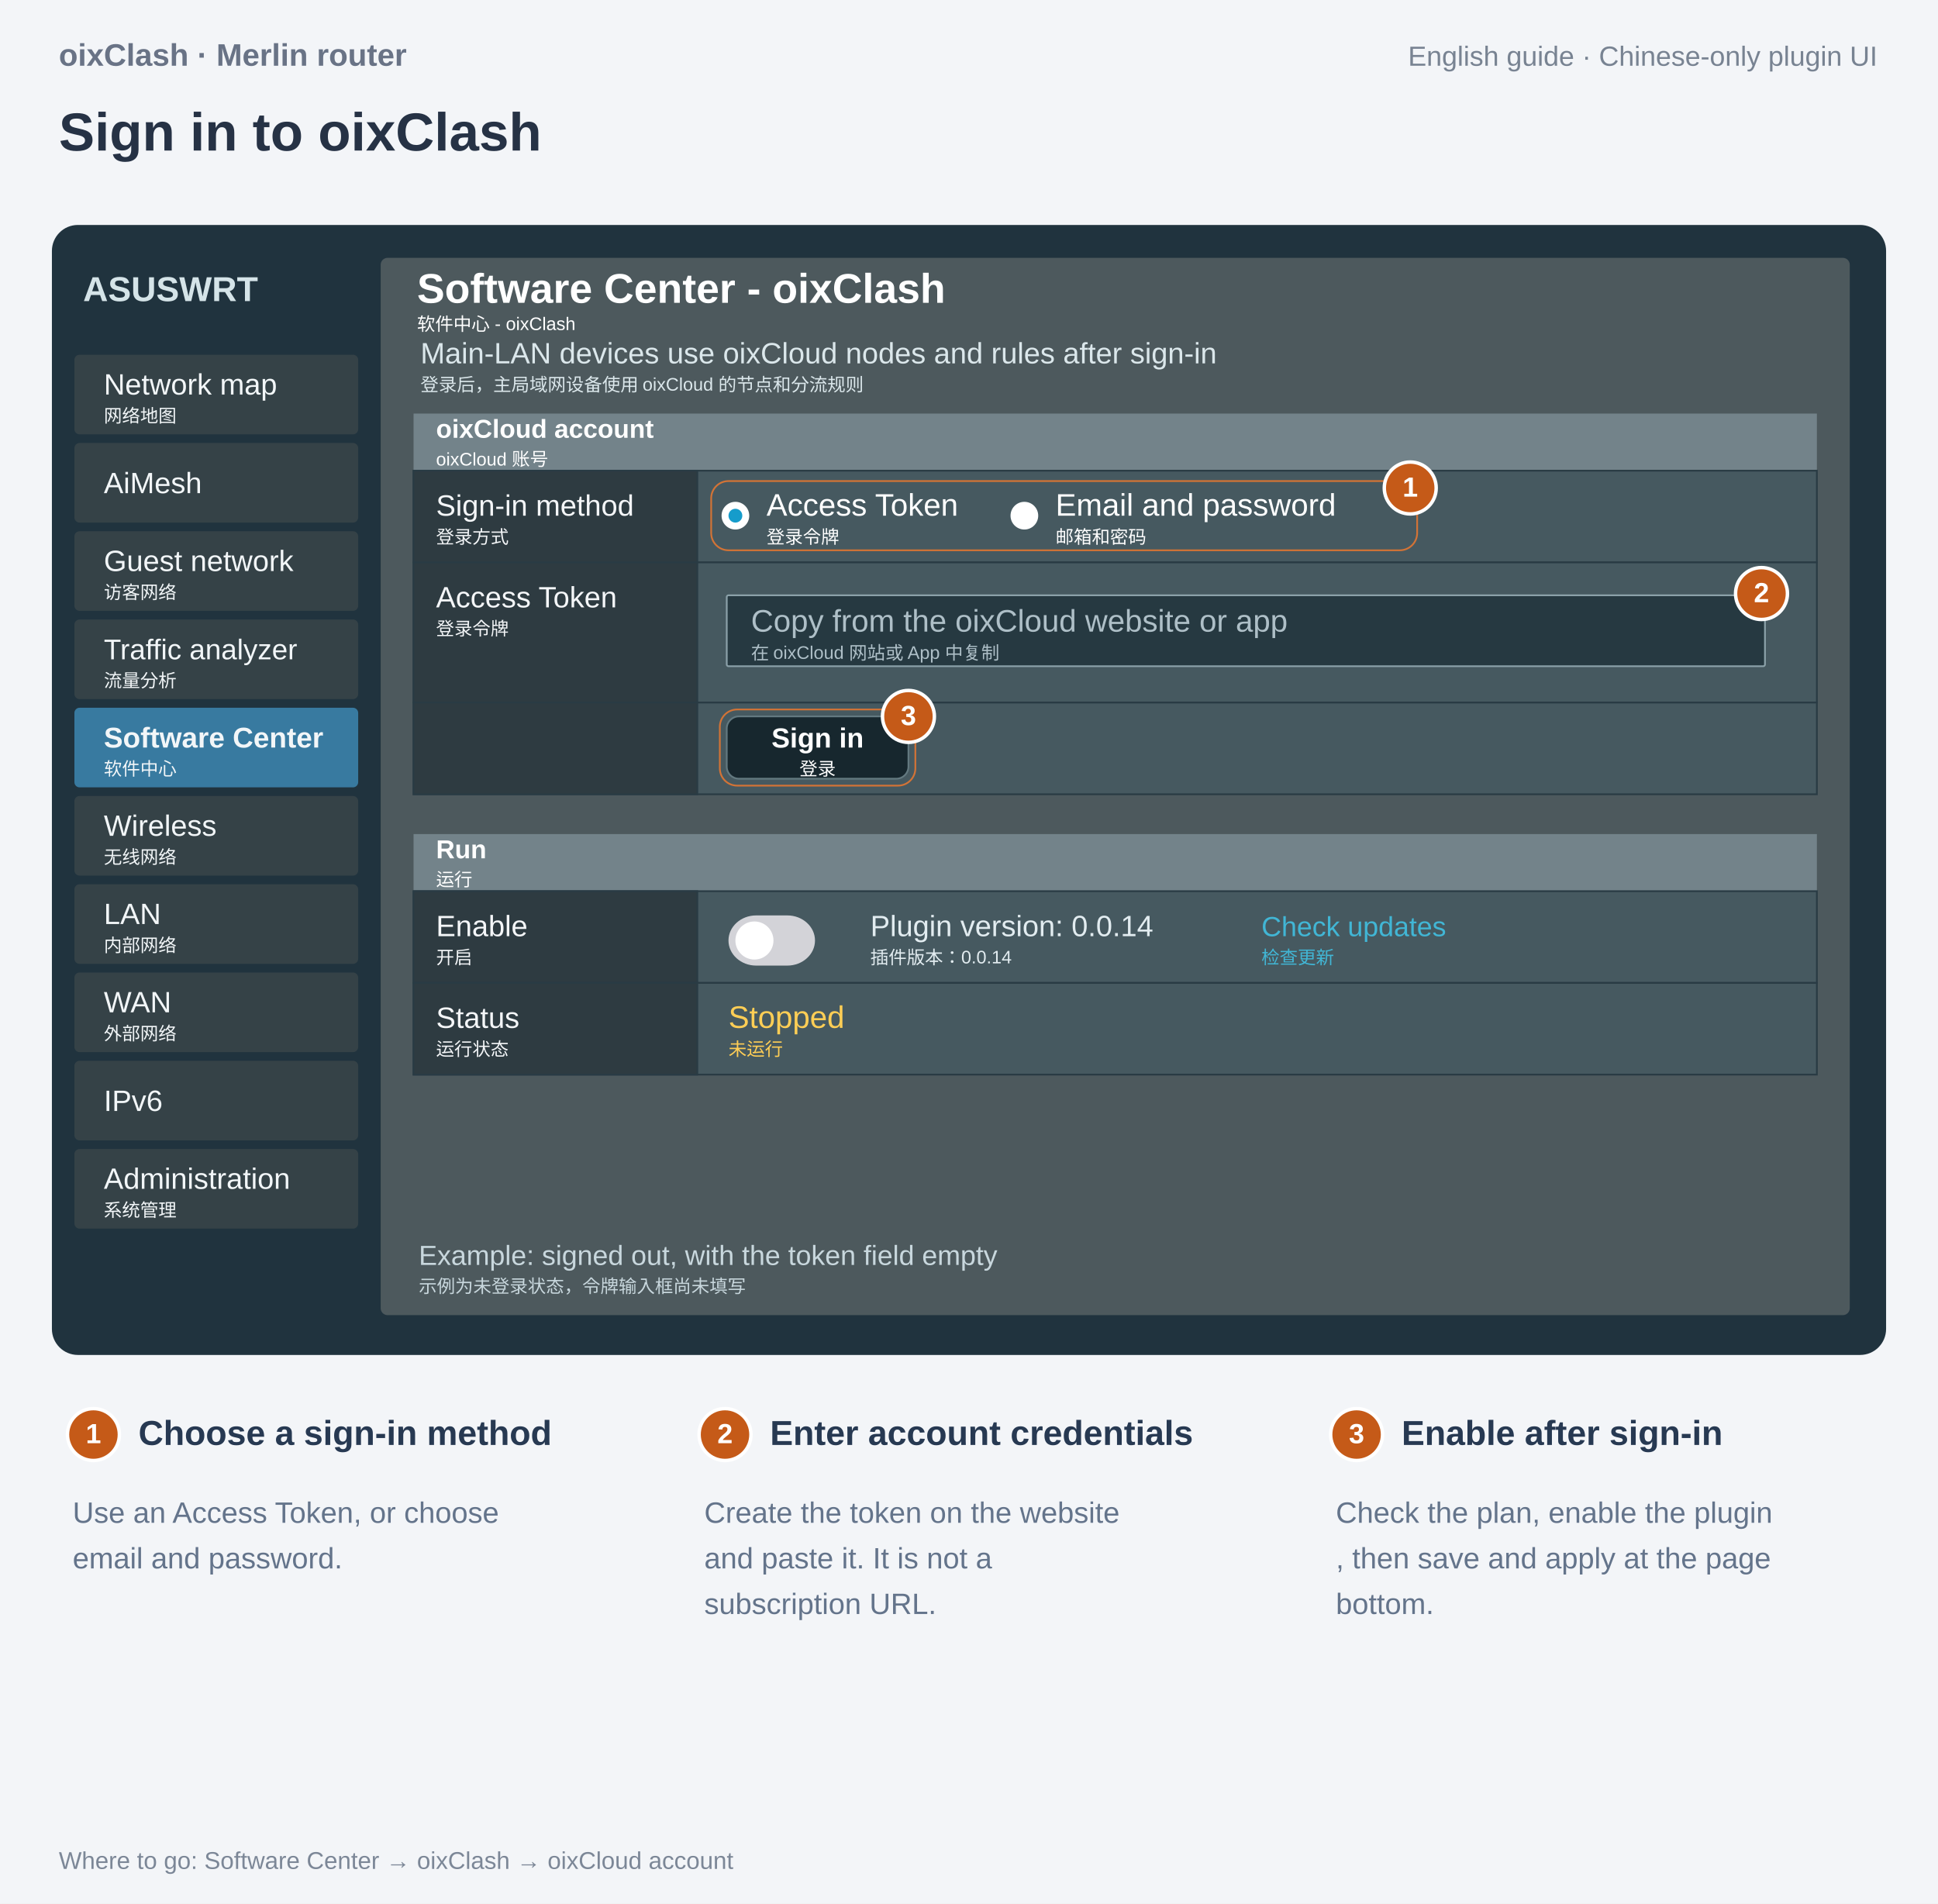
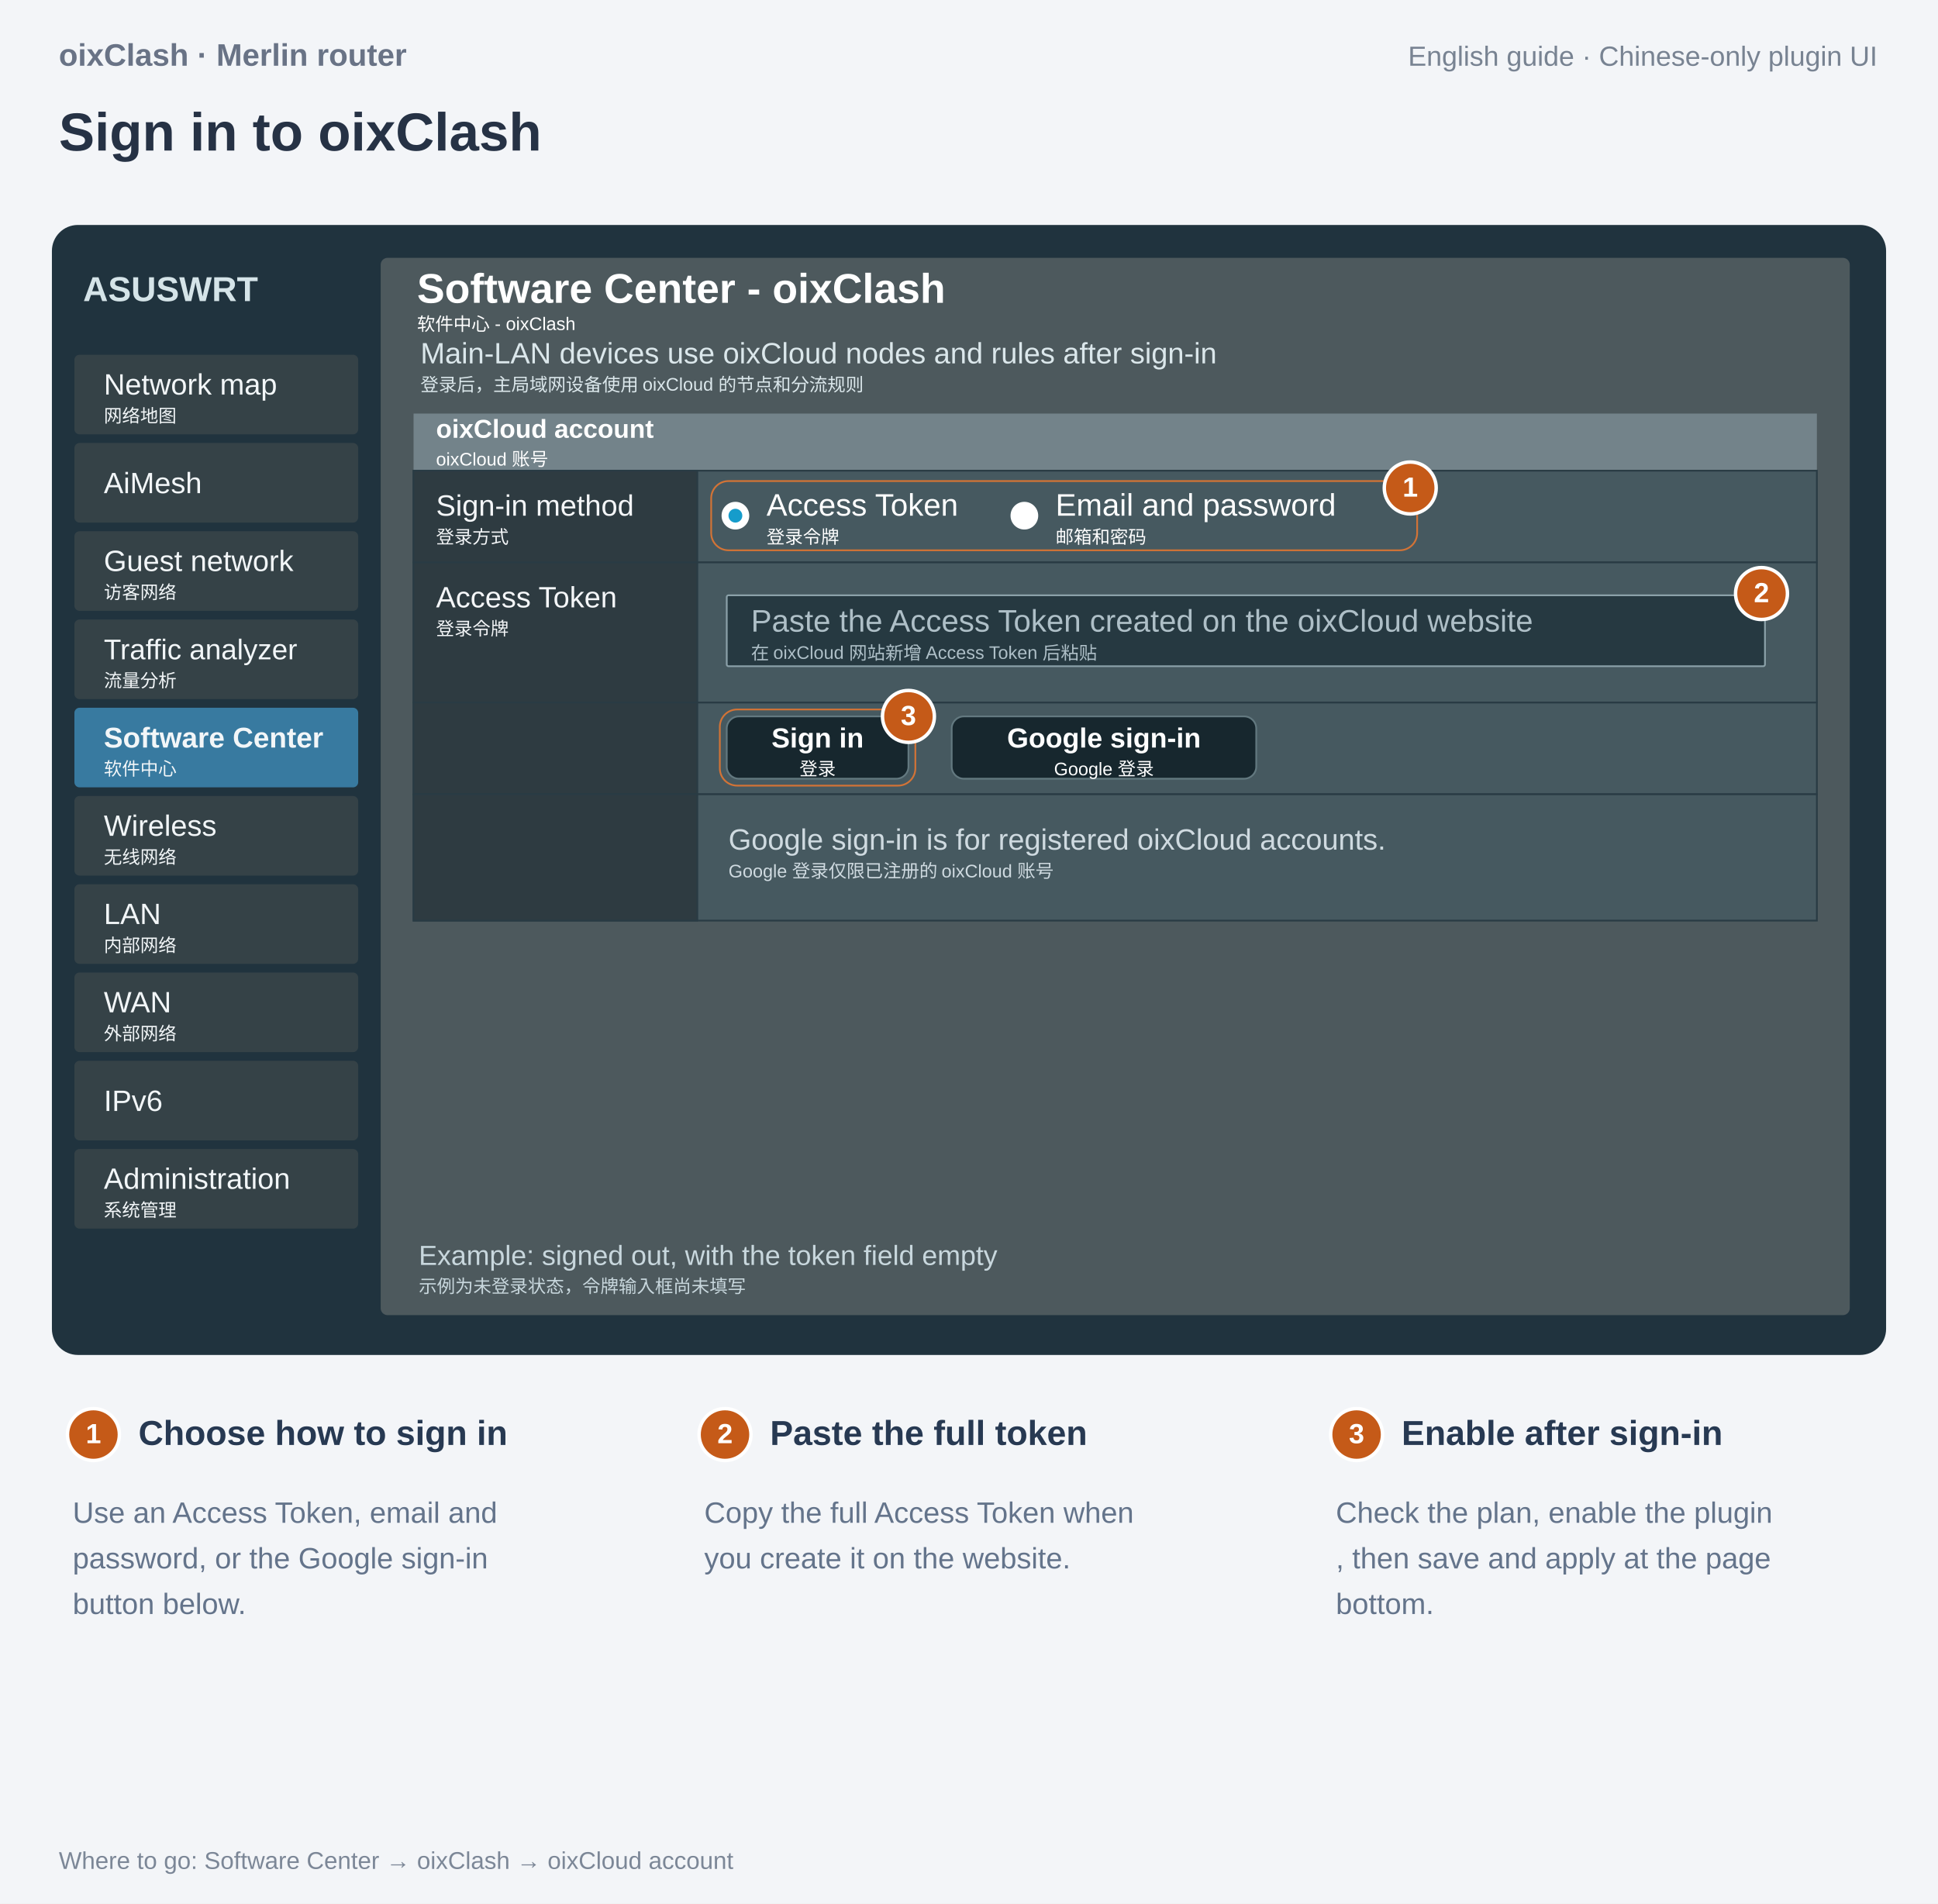
<svg xmlns="http://www.w3.org/2000/svg" width="1120" height="1100" viewBox="0 0 1120 1100" role="img" aria-labelledby="title desc">
  <g font-family="-apple-system,BlinkMacSystemFont,'PingFang SC','Segoe UI',Arial,sans-serif">
    <rect x="0" y="0" width="1120" height="1100" rx="0" fill="#f3f5f8" stroke="none" />
    <text x="34" y="38" font-size="18" fill="#697386" font-weight="600" text-anchor="start">oixClash · Merlin router</text>
    <text x="1085" y="38" font-size="16" fill="#788392" font-weight="500" text-anchor="end">English guide · Chinese-only plugin UI</text>
    <text x="34" y="87" font-size="31" fill="#263245" font-weight="700" text-anchor="start">Sign in to oixClash</text>
    <rect x="30" y="130" width="1060" height="653" rx="15" fill="#20333e" stroke="none" />
    <rect x="220" y="149" width="849" height="611" rx="4" fill="#4d595d" stroke="none" />
    <text x="48" y="174" font-size="20" fill="#d5e4e8" font-weight="700" text-anchor="start">ASUSWRT</text>
    <text x="241" y="175" font-size="24" fill="#fff" font-weight="600" text-anchor="start">Software Center - oixClash</text>
    <text x="241" y="191" font-size="10.5" fill="#fff" font-weight="400" text-anchor="start">软件中心 - oixClash</text>
    <rect x="43" y="205" width="164" height="46" rx="3" fill="#354247" stroke="none" />
    <text x="60" y="228" font-size="17" fill="#f2f6f8" font-weight="400" text-anchor="start">Network map</text>
    <text x="60" y="244" font-size="10.5" fill="#f2f6f8" font-weight="400" text-anchor="start">网络地图</text>
    <rect x="43" y="256" width="164" height="46" rx="3" fill="#354247" stroke="none" />
    <text x="60" y="285" font-size="17" fill="#f2f6f8" font-weight="400" text-anchor="start">AiMesh</text>
    <rect x="43" y="307" width="164" height="46" rx="3" fill="#354247" stroke="none" />
    <text x="60" y="330" font-size="17" fill="#f2f6f8" font-weight="400" text-anchor="start">Guest network</text>
    <text x="60" y="346" font-size="10.5" fill="#f2f6f8" font-weight="400" text-anchor="start">访客网络</text>
    <rect x="43" y="358" width="164" height="46" rx="3" fill="#354247" stroke="none" />
    <text x="60" y="381" font-size="16.486" fill="#f2f6f8" font-weight="400" text-anchor="start">Traffic analyzer</text>
    <text x="60" y="397" font-size="10.5" fill="#f2f6f8" font-weight="400" text-anchor="start">流量分析</text>
    <rect x="43" y="409" width="164" height="46" rx="3" fill="#387aa0" stroke="none" />
    <text x="60" y="432" font-size="16.546" fill="#f2f6f8" font-weight="600" text-anchor="start">Software Center</text>
    <text x="60" y="448" font-size="10.5" fill="#f2f6f8" font-weight="400" text-anchor="start">软件中心</text>
    <rect x="43" y="460" width="164" height="46" rx="3" fill="#354247" stroke="none" />
    <text x="60" y="483" font-size="17" fill="#f2f6f8" font-weight="400" text-anchor="start">Wireless</text>
    <text x="60" y="499" font-size="10.5" fill="#f2f6f8" font-weight="400" text-anchor="start">无线网络</text>
    <rect x="43" y="511" width="164" height="46" rx="3" fill="#354247" stroke="none" />
    <text x="60" y="534" font-size="17" fill="#f2f6f8" font-weight="400" text-anchor="start">LAN</text>
    <text x="60" y="550" font-size="10.5" fill="#f2f6f8" font-weight="400" text-anchor="start">内部网络</text>
    <rect x="43" y="562" width="164" height="46" rx="3" fill="#354247" stroke="none" />
    <text x="60" y="585" font-size="17" fill="#f2f6f8" font-weight="400" text-anchor="start">WAN</text>
    <text x="60" y="601" font-size="10.5" fill="#f2f6f8" font-weight="400" text-anchor="start">外部网络</text>
    <rect x="43" y="613" width="164" height="46" rx="3" fill="#354247" stroke="none" />
    <text x="60" y="642" font-size="17" fill="#f2f6f8" font-weight="400" text-anchor="start">IPv6</text>
    <rect x="43" y="664" width="164" height="46" rx="3" fill="#354247" stroke="none" />
    <text x="60" y="687" font-size="17" fill="#f2f6f8" font-weight="400" text-anchor="start">Administration</text>
    <text x="60" y="703" font-size="10.5" fill="#f2f6f8" font-weight="400" text-anchor="start">系统管理</text>
    <text x="243" y="210" font-size="17" fill="#dbe7eb" font-weight="400" text-anchor="start">Main-LAN devices use oixCloud nodes and rules after sign-in</text>
    <text x="243" y="226" font-size="10.5" fill="#dbe7eb" font-weight="400" text-anchor="start">登录后，主局域网设备使用 oixCloud 的节点和分流规则</text>
    <rect x="239" y="239" width="811" height="33" rx="0" fill="#73838a" stroke="none" />
    <text x="252" y="253" font-size="15" fill="#fff" font-weight="600" text-anchor="start">oixCloud account</text>
    <text x="252" y="269" font-size="10.5" fill="#fff" font-weight="400" text-anchor="start">oixCloud 账号</text>
    <rect x="239" y="272" width="811" height="53" rx="0" fill="#465960" stroke="#293b44" />
    <rect x="239" y="272" width="164" height="53" rx="0" fill="#2e3b41" stroke="#293b44" />
    <text x="252" y="298" font-size="17" fill="#f4f6f8" font-weight="400" text-anchor="start">Sign-in method</text>
    <text x="252" y="314" font-size="10.5" fill="#f4f6f8" font-weight="400" text-anchor="start">登录方式</text>
    <circle cx="425" cy="298" r="8" fill="#fff" stroke="none" stroke-width="1" />
    <circle cx="425" cy="298" r="4" fill="#169ccb" stroke="none" stroke-width="1" />
    <text x="443" y="298" font-size="18" fill="#fff" font-weight="400" text-anchor="start">Access Token</text>
    <text x="443" y="314" font-size="10.5" fill="#fff" font-weight="400" text-anchor="start">登录令牌</text>
    <circle cx="592" cy="298" r="8" fill="#fff" stroke="none" stroke-width="1" />
    <text x="610" y="298" font-size="18" fill="#fff" font-weight="400" text-anchor="start">Email and password</text>
    <text x="610" y="314" font-size="10.5" fill="#fff" font-weight="400" text-anchor="start">邮箱和密码</text>
    <rect x="411" y="278" width="408" height="40" rx="10" fill="none" stroke="#d27336" />
    <circle cx="815" cy="282" r="15" fill="#c55a18" stroke="#fff" stroke-width="2" />
    <text x="815" y="287" font-size="16" fill="#fff" font-weight="700" text-anchor="middle">1</text>
    <rect x="239" y="325" width="811" height="81" rx="0" fill="#465960" stroke="#293b44" />
    <rect x="239" y="325" width="164" height="81" rx="0" fill="#2e3b41" stroke="#293b44" />
    <text x="252" y="351" font-size="17" fill="#f4f6f8" font-weight="400" text-anchor="start">Access Token</text>
    <text x="252" y="367" font-size="10.5" fill="#f4f6f8" font-weight="400" text-anchor="start">登录令牌</text>
    <rect x="420" y="344" width="600" height="41" rx="1" fill="#263941" stroke="#8ba1a9" />
-     <text x="434" y="365" font-size="18" fill="#aebfc7" font-weight="400" text-anchor="start">Copy from the oixCloud website or app</text>
-     <text x="434" y="381" font-size="10.5" fill="#aebfc7" font-weight="400" text-anchor="start">在 oixCloud 网站或 App 中复制</text>
+     <text x="434" y="365" font-size="18" fill="#aebfc7" font-weight="400" text-anchor="start">Paste the Access Token created on the oixCloud website</text>
+     <text x="434" y="381" font-size="10.5" fill="#aebfc7" font-weight="400" text-anchor="start">在 oixCloud 网站新增 Access Token 后粘贴</text>
    <circle cx="1018" cy="343" r="15" fill="#c55a18" stroke="#fff" stroke-width="2" />
    <text x="1018" y="348" font-size="16" fill="#fff" font-weight="700" text-anchor="middle">2</text>
    <rect x="239" y="406" width="811" height="53" rx="0" fill="#465960" stroke="#293b44" />
    <rect x="239" y="406" width="164" height="53" rx="0" fill="#2e3b41" stroke="#293b44" />
    <text x="252" y="438" font-size="17" fill="#f4f6f8" font-weight="400" text-anchor="start" />
    <rect x="420" y="414" width="105" height="36" rx="7" fill="#17272e" stroke="#637980" />
    <text x="472.5" y="432" font-size="16" fill="#fff" font-weight="600" text-anchor="middle">Sign in</text>
    <text x="472.5" y="448" font-size="10.5" fill="#fff" font-weight="400" text-anchor="middle">登录</text>
    <rect x="416" y="410" width="113" height="44" rx="10" fill="none" stroke="#d27336" />
    <circle cx="525" cy="414" r="15" fill="#c55a18" stroke="#fff" stroke-width="2" />
    <text x="525" y="419" font-size="16" fill="#fff" font-weight="700" text-anchor="middle">3</text>
-     <rect x="239" y="482" width="811" height="33" rx="0" fill="#73838a" stroke="none" />
-     <text x="252" y="496" font-size="15" fill="#fff" font-weight="600" text-anchor="start">Run</text>
-     <text x="252" y="512" font-size="10.5" fill="#fff" font-weight="400" text-anchor="start">运行</text>
-     <rect x="239" y="515" width="811" height="53" rx="0" fill="#465960" stroke="#293b44" />
-     <rect x="239" y="515" width="164" height="53" rx="0" fill="#2e3b41" stroke="#293b44" />
-     <text x="252" y="541" font-size="17" fill="#f4f6f8" font-weight="400" text-anchor="start">Enable</text>
-     <text x="252" y="557" font-size="10.5" fill="#f4f6f8" font-weight="400" text-anchor="start">开启</text>
-     <rect x="421" y="529" width="50" height="29" rx="16" fill="#d3d3d8" stroke="none" />
-     <circle cx="436" cy="543.5" r="11" fill="#fff" stroke="none" stroke-width="1" />
-     <text x="503" y="541" font-size="17" fill="#e2ecf0" font-weight="400" text-anchor="start">Plugin version: 0.0.14</text>
-     <text x="503" y="557" font-size="10.5" fill="#e2ecf0" font-weight="400" text-anchor="start">插件版本：0.0.14</text>
-     <text x="729" y="541" font-size="16" fill="#41b6d5" font-weight="400" text-anchor="start">Check updates</text>
-     <text x="729" y="557" font-size="10.5" fill="#41b6d5" font-weight="400" text-anchor="start">检查更新</text>
-     <rect x="239" y="568" width="811" height="53" rx="0" fill="#465960" stroke="#293b44" />
-     <rect x="239" y="568" width="164" height="53" rx="0" fill="#2e3b41" stroke="#293b44" />
-     <text x="252" y="594" font-size="17" fill="#f4f6f8" font-weight="400" text-anchor="start">Status</text>
-     <text x="252" y="610" font-size="10.5" fill="#f4f6f8" font-weight="400" text-anchor="start">运行状态</text>
-     <text x="421" y="594" font-size="18" fill="#ffce55" font-weight="400" text-anchor="start">Stopped</text>
-     <text x="421" y="610" font-size="10.5" fill="#ffce55" font-weight="400" text-anchor="start">未运行</text>
+     <rect x="550" y="414" width="176" height="36" rx="7" fill="#17272e" stroke="#637980" />
+     <text x="638" y="432" font-size="16" fill="#fff" font-weight="600" text-anchor="middle">Google sign-in</text>
+     <text x="638" y="448" font-size="10.5" fill="#fff" font-weight="400" text-anchor="middle">Google 登录</text>
+     <rect x="239" y="459" width="811" height="73" rx="0" fill="#465960" stroke="#293b44" />
+     <rect x="239" y="459" width="164" height="73" rx="0" fill="#2e3b41" stroke="#293b44" />
+     <text x="252" y="491" font-size="17" fill="#f4f6f8" font-weight="400" text-anchor="start" />
+     <text x="421" y="491" font-size="17" fill="#cfdae0" font-weight="400" text-anchor="start">Google sign-in is for registered oixCloud accounts.</text>
+     <text x="421" y="507" font-size="10.5" fill="#cfdae0" font-weight="400" text-anchor="start">Google 登录仅限已注册的 oixCloud 账号</text>
    <text x="242" y="731" font-size="16" fill="#c8d7dd" font-weight="400" text-anchor="start">Example: signed out, with the token field empty</text>
    <text x="242" y="747" font-size="10.5" fill="#c8d7dd" font-weight="400" text-anchor="start">示例为未登录状态，令牌输入框尚未填写</text>
    <circle cx="54" cy="829" r="15" fill="#c55a18" stroke="#fff" stroke-width="2" />
    <text x="54" y="834" font-size="16" fill="#fff" font-weight="700" text-anchor="middle">1</text>
-     <text x="80" y="835" font-size="20" fill="#273952" font-weight="600" text-anchor="start">Choose a sign-in method</text>
-     <text x="42" y="880" font-size="17" fill="#64748b" font-weight="400" text-anchor="start">Use an Access Token, or choose</text>
-     <text x="42" y="906.35" font-size="17" fill="#64748b" font-weight="400" text-anchor="start">email and password.</text>
+     <text x="80" y="835" font-size="20" fill="#273952" font-weight="600" text-anchor="start">Choose how to sign in</text>
+     <text x="42" y="880" font-size="17" fill="#64748b" font-weight="400" text-anchor="start">Use an Access Token, email and</text>
+     <text x="42" y="906.35" font-size="17" fill="#64748b" font-weight="400" text-anchor="start">password, or the Google sign-in</text>
+     <text x="42" y="932.7" font-size="17" fill="#64748b" font-weight="400" text-anchor="start">button below.</text>
    <circle cx="419" cy="829" r="15" fill="#c55a18" stroke="#fff" stroke-width="2" />
    <text x="419" y="834" font-size="16" fill="#fff" font-weight="700" text-anchor="middle">2</text>
-     <text x="445" y="835" font-size="20" fill="#273952" font-weight="600" text-anchor="start">Enter account credentials</text>
-     <text x="407" y="880" font-size="17" fill="#64748b" font-weight="400" text-anchor="start">Create the token on the website</text>
-     <text x="407" y="906.35" font-size="17" fill="#64748b" font-weight="400" text-anchor="start">and paste it. It is not a</text>
-     <text x="407" y="932.7" font-size="17" fill="#64748b" font-weight="400" text-anchor="start">subscription URL.</text>
+     <text x="445" y="835" font-size="20" fill="#273952" font-weight="600" text-anchor="start">Paste the full token</text>
+     <text x="407" y="880" font-size="17" fill="#64748b" font-weight="400" text-anchor="start">Copy the full Access Token when</text>
+     <text x="407" y="906.35" font-size="17" fill="#64748b" font-weight="400" text-anchor="start">you create it on the website.</text>
    <circle cx="784" cy="829" r="15" fill="#c55a18" stroke="#fff" stroke-width="2" />
    <text x="784" y="834" font-size="16" fill="#fff" font-weight="700" text-anchor="middle">3</text>
    <text x="810" y="835" font-size="20" fill="#273952" font-weight="600" text-anchor="start">Enable after sign-in</text>
    <text x="772" y="880" font-size="17" fill="#64748b" font-weight="400" text-anchor="start">Check the plan, enable the plugin</text>
    <text x="772" y="906.35" font-size="17" fill="#64748b" font-weight="400" text-anchor="start">, then save and apply at the page</text>
    <text x="772" y="932.7" font-size="17" fill="#64748b" font-weight="400" text-anchor="start"> bottom.</text>
    <text x="34" y="1080" font-size="14" fill="#7c8797" font-weight="400" text-anchor="start">Where to go: Software Center → oixClash → oixCloud account</text>
  </g>
</svg>
